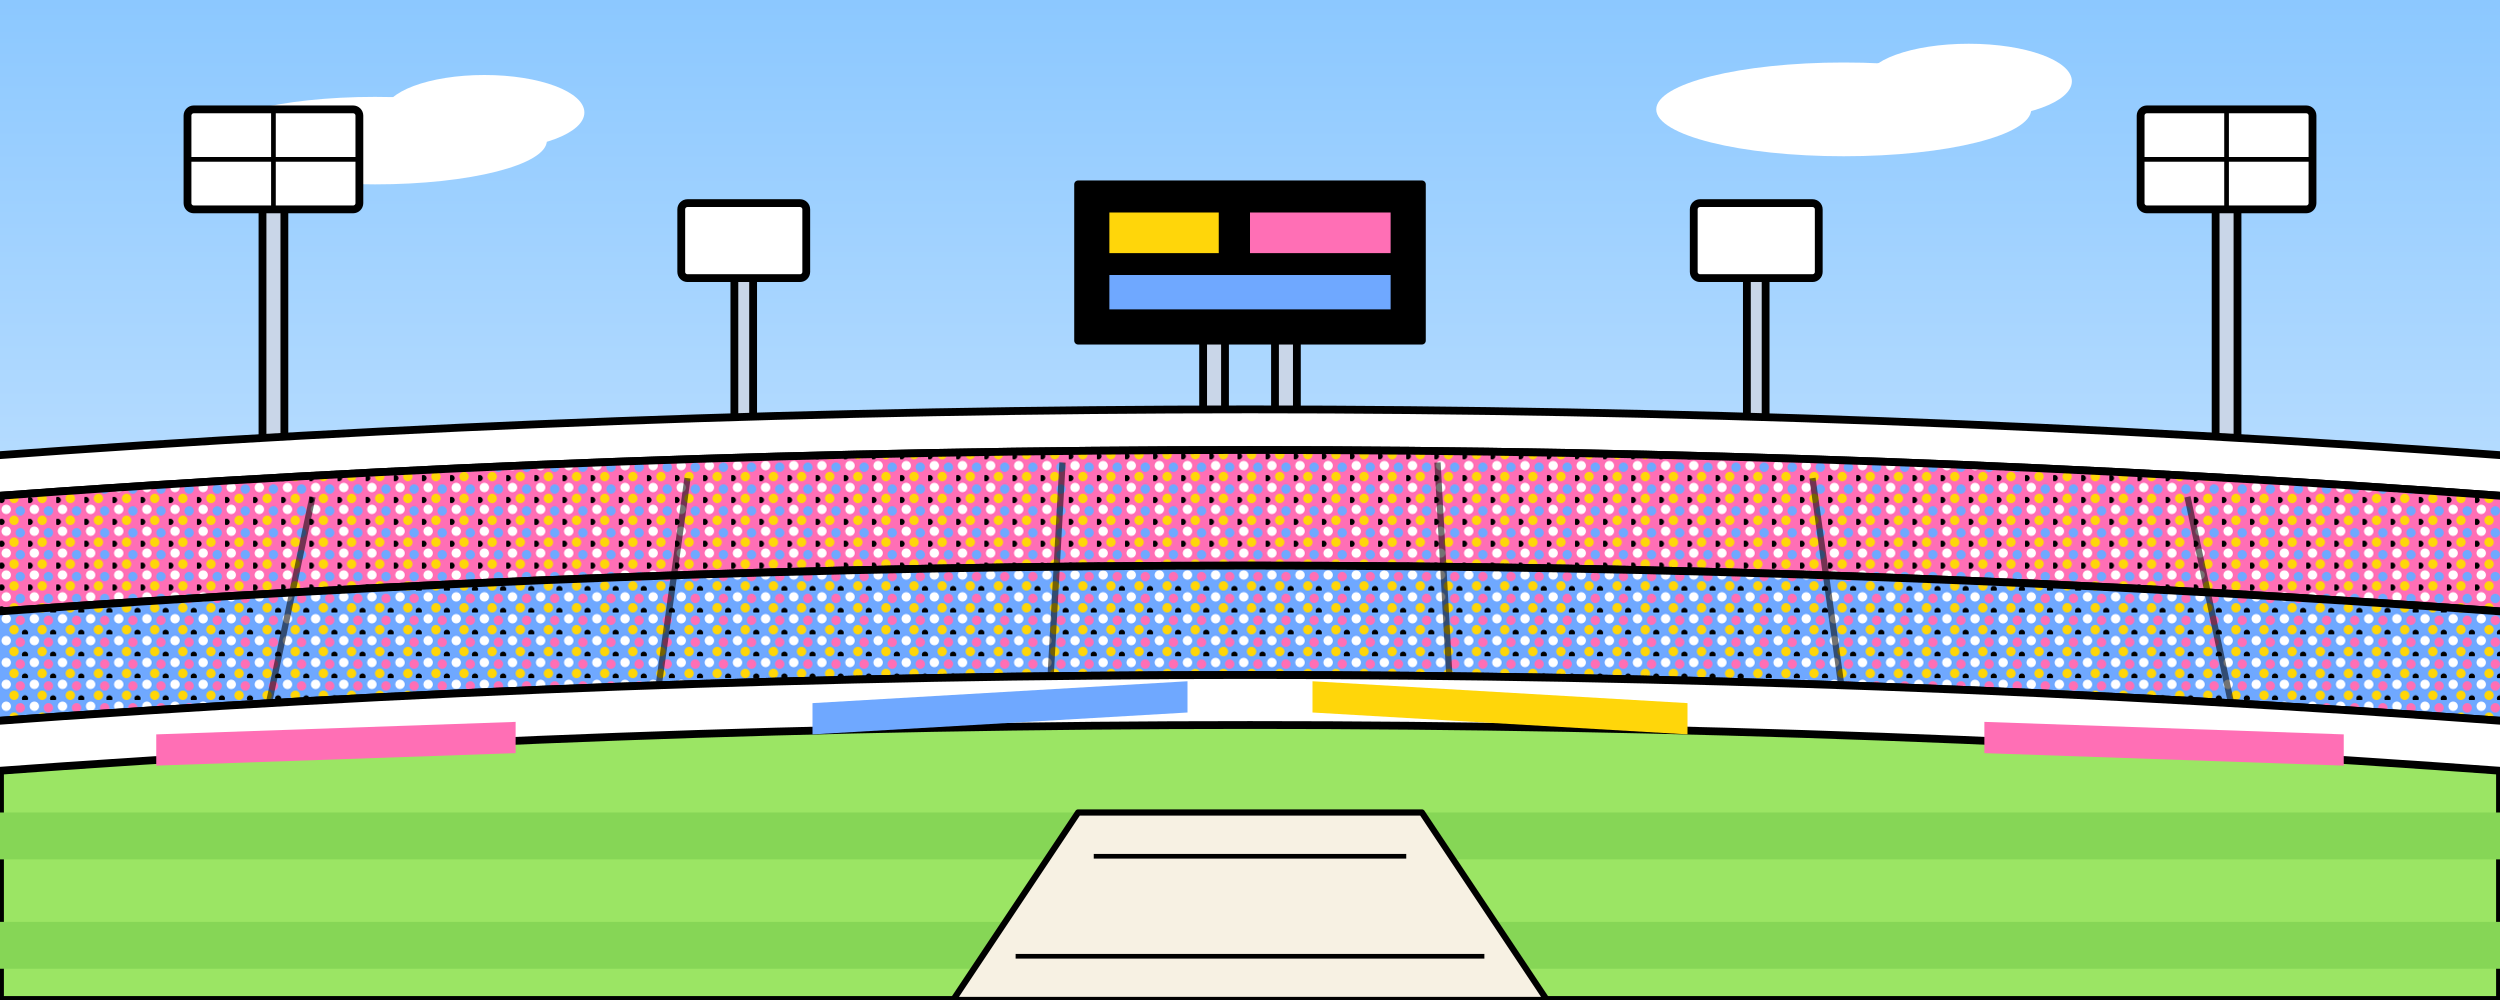
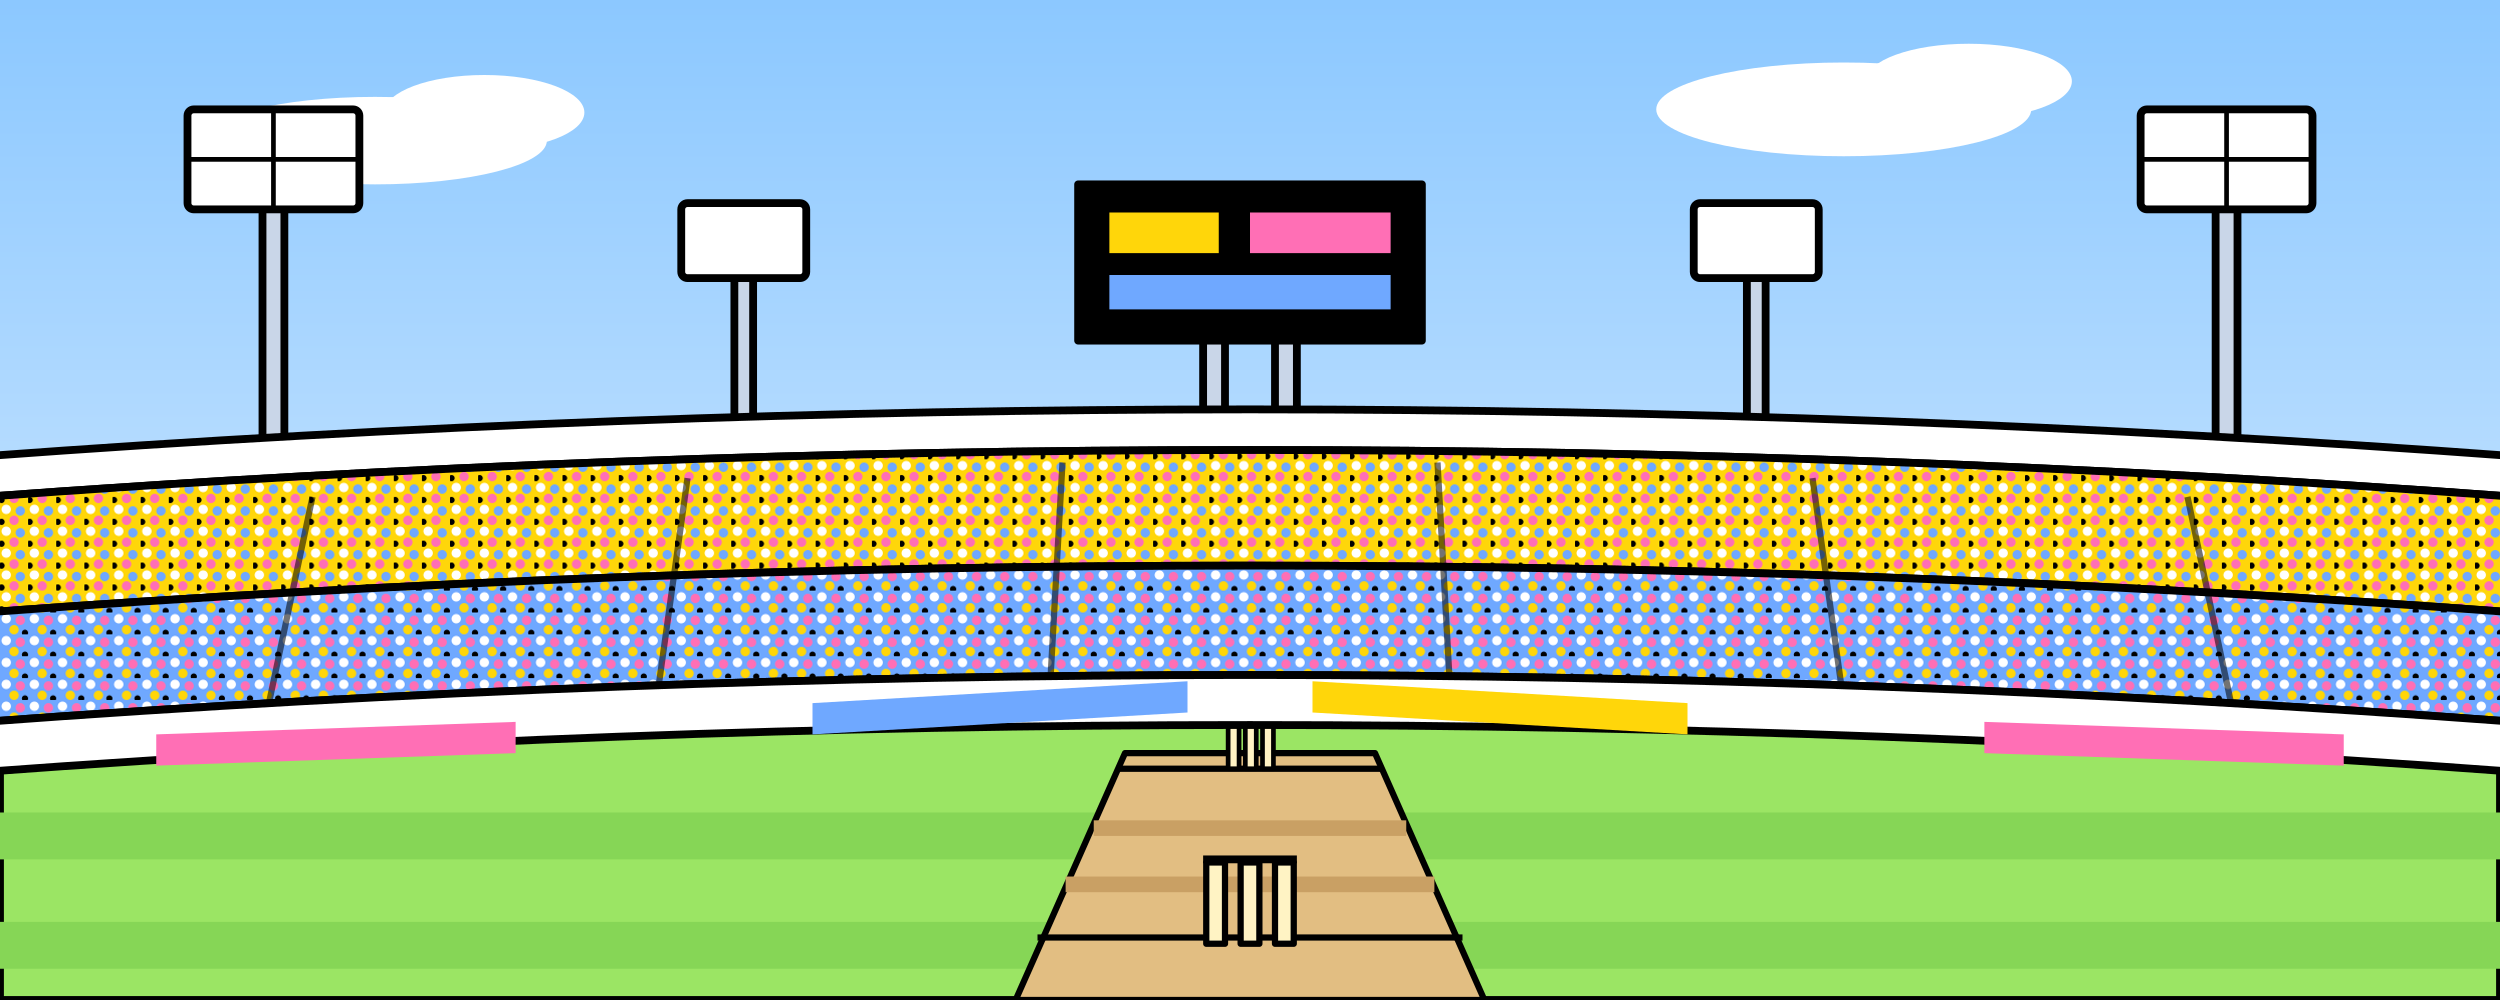
<svg xmlns="http://www.w3.org/2000/svg" viewBox="0 0 1600 640" preserveAspectRatio="xMidYMin slice">
  <defs>
    <linearGradient id="sky" x1="0" y1="0" x2="0" y2="1">
      <stop offset="0" stop-color="#8CC8FF" />
      <stop offset="1" stop-color="#E4F2FF" />
    </linearGradient>
    <pattern id="crowdPink" width="18" height="14" patternUnits="userSpaceOnUse">
-       <rect width="18" height="14" fill="#FF6FB5" />
+       <rect width="18" height="14" fill="#FFD60A" />
      <circle cx="4" cy="4" r="3" fill="#fff" />
      <circle cx="13" cy="5" r="3" fill="#6FA8FF" />
-       <circle cx="9" cy="11" r="3" fill="#FFD60A" />
+       <circle cx="9" cy="11" r="3" fill="#FF6FB5" />
      <circle cx="1" cy="12" r="2" fill="#000" />
    </pattern>
    <pattern id="crowdBlue" width="18" height="14" patternUnits="userSpaceOnUse">
      <rect width="18" height="14" fill="#6FA8FF" />
      <circle cx="4" cy="4" r="3" fill="#fff" />
      <circle cx="13" cy="5" r="3" fill="#FF6FB5" />
      <circle cx="9" cy="11" r="3" fill="#FFD60A" />
      <circle cx="16" cy="13" r="2" fill="#000" />
    </pattern>
  </defs>
  <g stroke="#000" stroke-width="5" stroke-linejoin="round">
    <rect width="1600" height="640" fill="url(#sky)" stroke="none" />
    <g fill="#fff" stroke="none">
      <ellipse cx="240" cy="90" rx="110" ry="28" />
      <ellipse cx="310" cy="72" rx="64" ry="24" />
      <ellipse cx="1180" cy="70" rx="120" ry="30" />
      <ellipse cx="1260" cy="52" rx="66" ry="24" />
    </g>
    <g fill="#c9d6e8">
      <rect x="168" y="120" width="14" height="230" />
      <rect x="1418" y="120" width="14" height="230" />
      <rect x="470" y="170" width="12" height="190" />
      <rect x="1118" y="170" width="12" height="190" />
    </g>
    <g fill="#fff">
      <rect x="120" y="70" width="110" height="64" rx="4" />
      <rect x="1370" y="70" width="110" height="64" rx="4" />
      <rect x="436" y="130" width="80" height="48" rx="4" />
      <rect x="1084" y="130" width="80" height="48" rx="4" />
    </g>
    <g stroke-width="3" fill="none">
      <path d="M120 102 H230 M175 70 V134 M1370 102 H1480 M1425 70 V134" />
    </g>
    <rect x="770" y="200" width="14" height="110" fill="#c9d6e8" />
    <rect x="816" y="200" width="14" height="110" fill="#c9d6e8" />
    <rect x="690" y="118" width="220" height="100" fill="#000" />
    <g stroke="none">
      <rect x="710" y="136" width="70" height="26" fill="#FFD60A" />
      <rect x="800" y="136" width="90" height="26" fill="#FF6FB5" />
      <rect x="710" y="176" width="180" height="22" fill="#6FA8FF" />
    </g>
    <rect x="0" y="440" width="1600" height="200" fill="#9BE564" />
    <g stroke="none" fill="#86D656">
      <rect x="0" y="520" width="1600" height="30" />
      <rect x="0" y="590" width="1600" height="30" />
    </g>
-     <path d="M610 640 L690 520 H910 L990 640 Z" fill="#F7F1E3" stroke-width="4" />
-     <path d="M700 548 H900 M650 612 H950" stroke-width="3" />
+     <path d="M650 640 L720 482 H880 L950 640 Z" fill="#E2BE82" stroke-width="4" />
+     <path d="M716 492 L884 492 M664 600 L936 600" stroke-width="4" fill="none" />
+     <path d="M700 530 L900 530 M682 566 L918 566" stroke="#C9A064" stroke-width="10" fill="none" />
+     <g fill="#FFF3C4" stroke-width="3">
+       <rect x="786" y="460" width="7" height="32" />
+       <rect x="797" y="460" width="7" height="32" />
+       <rect x="808" y="460" width="7" height="32" />
+     </g>
+     <path d="M785 459 H816" stroke-width="4" fill="none" />
+     <g fill="#FFF3C4" stroke-width="4">
+       <rect x="772" y="552" width="12" height="52" />
+       <rect x="794" y="552" width="12" height="52" />
+       <rect x="816" y="552" width="12" height="52" />
+     </g>
+     <path d="M770 550 H830" stroke-width="5" fill="none" />
    <path d="M-10 292 Q800 232 1610 292 L1610 318 Q800 258 -10 318 Z" fill="#fff" />
    <path d="M-10 318 Q800 258 1610 318 L1610 392 Q800 332 -10 392 Z" fill="url(#crowdPink)" />
    <path d="M-10 392 Q800 332 1610 392 L1610 462 Q800 402 -10 462 Z" fill="url(#crowdBlue)" />
    <g stroke-width="4" fill="none">
      <path d="M200 318 L170 460 M440 306 L420 450 M680 296 L672 440 M920 296 L928 440 M1160 306 L1180 450 M1400 318 L1430 460" opacity="0.55" />
    </g>
    <path d="M-10 462 Q800 402 1610 462 L1610 494 Q800 434 -10 494 Z" fill="#fff" />
    <g stroke="none">
      <path d="M100 470 L330 462 L330 482 L100 490 Z" fill="#FF6FB5" />
      <path d="M520 450 L760 436 L760 456 L520 470 Z" fill="#6FA8FF" />
      <path d="M840 436 L1080 450 L1080 470 L840 456 Z" fill="#FFD60A" />
      <path d="M1270 462 L1500 470 L1500 490 L1270 482 Z" fill="#FF6FB5" />
    </g>
  </g>
</svg>
